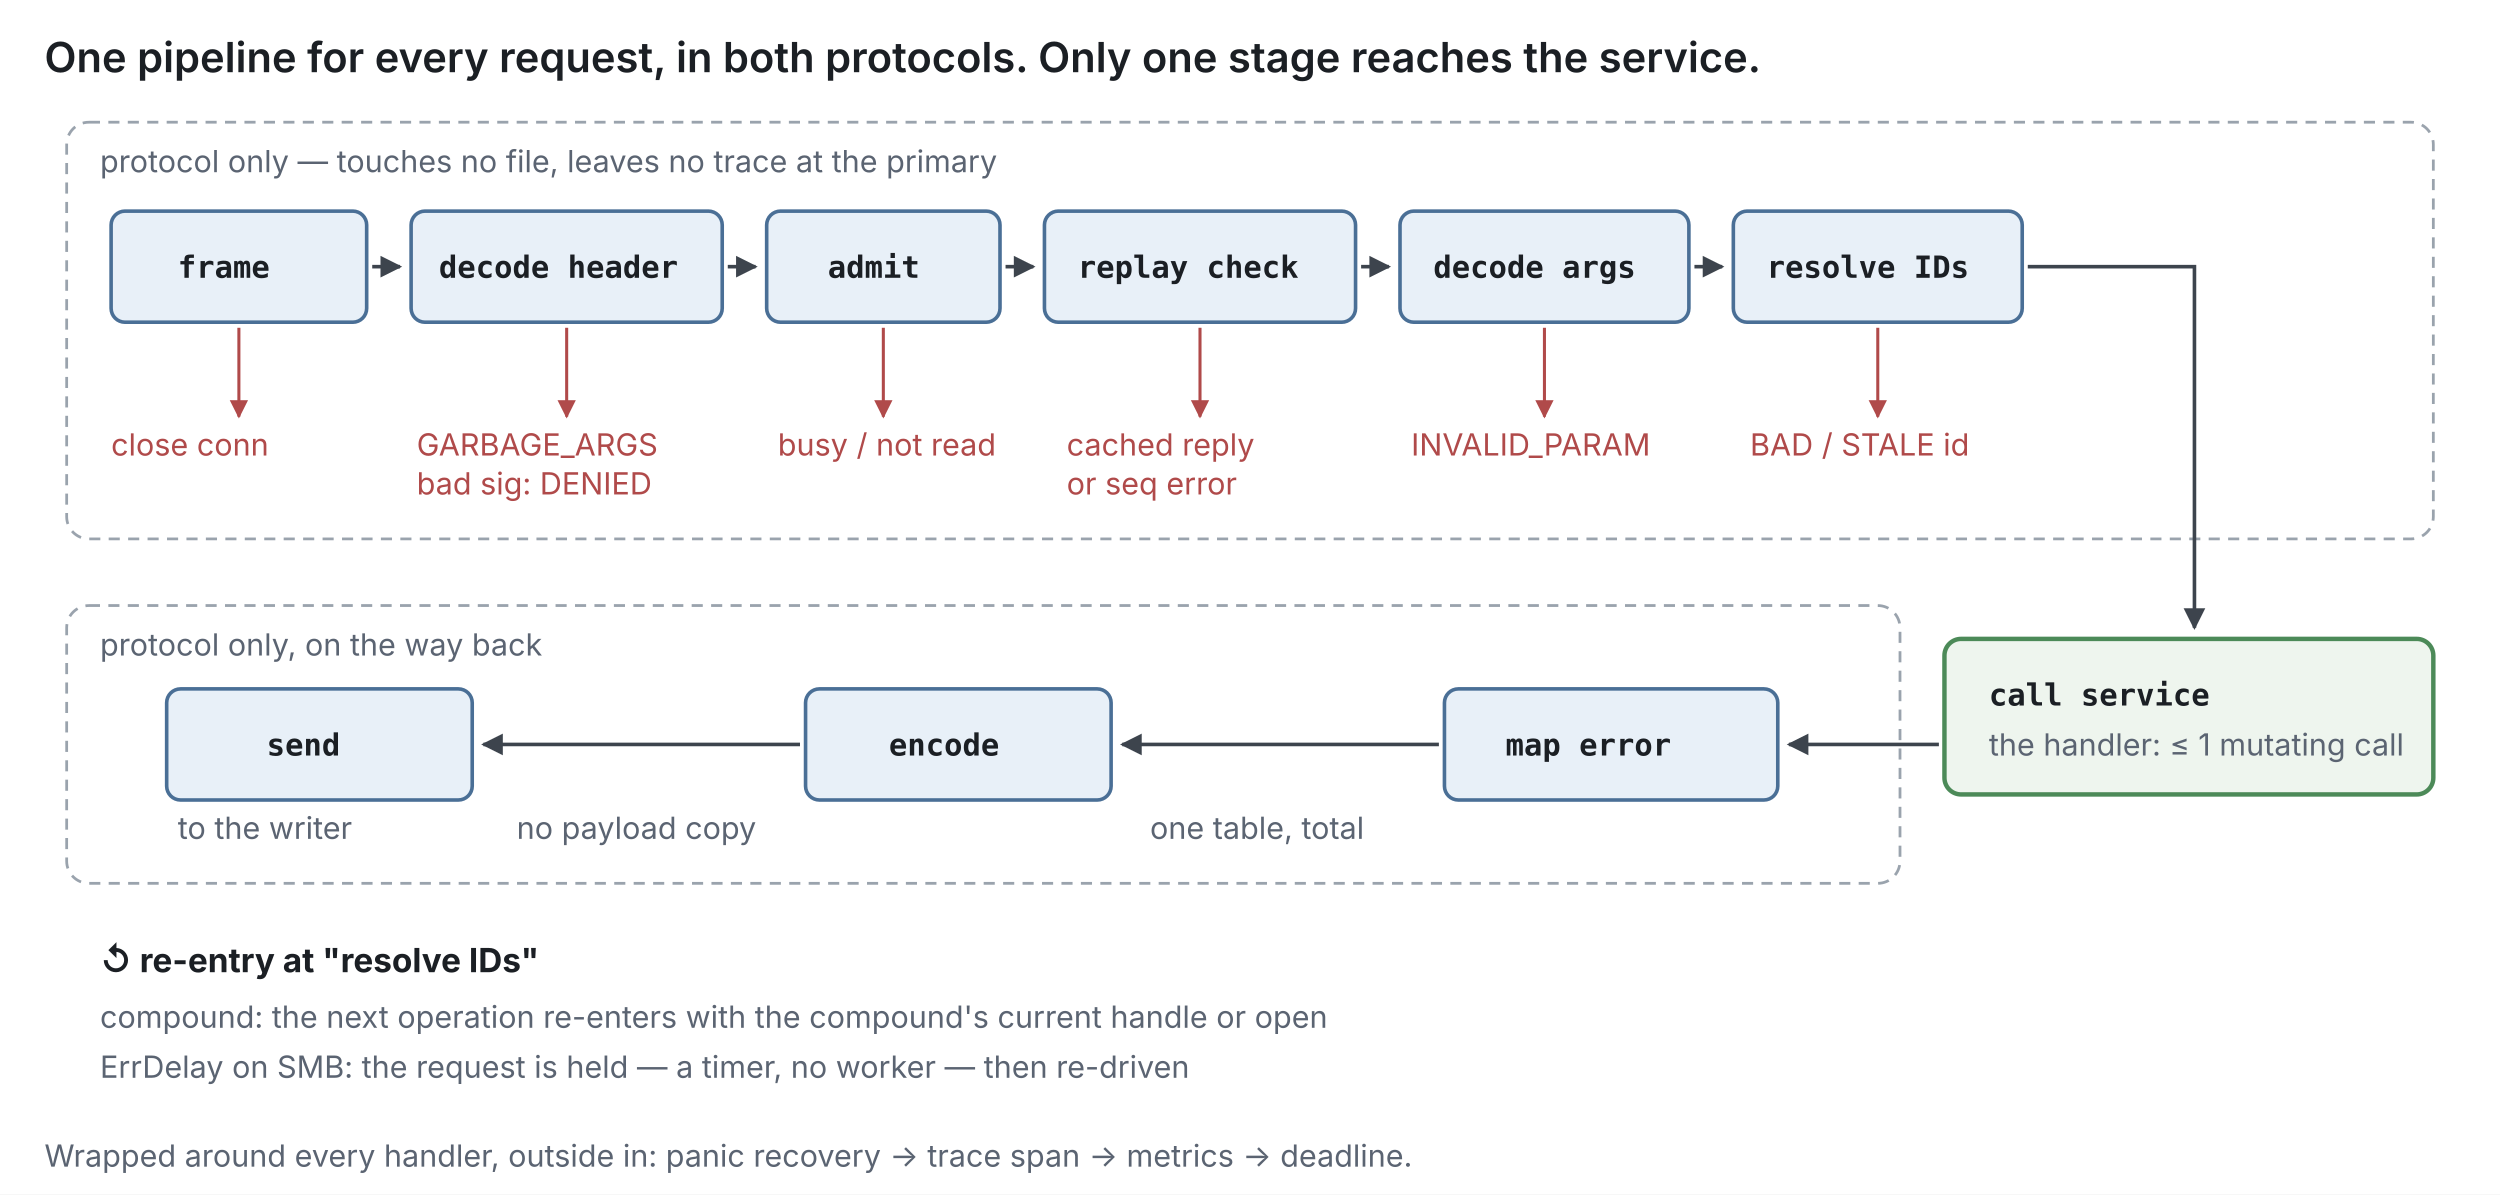
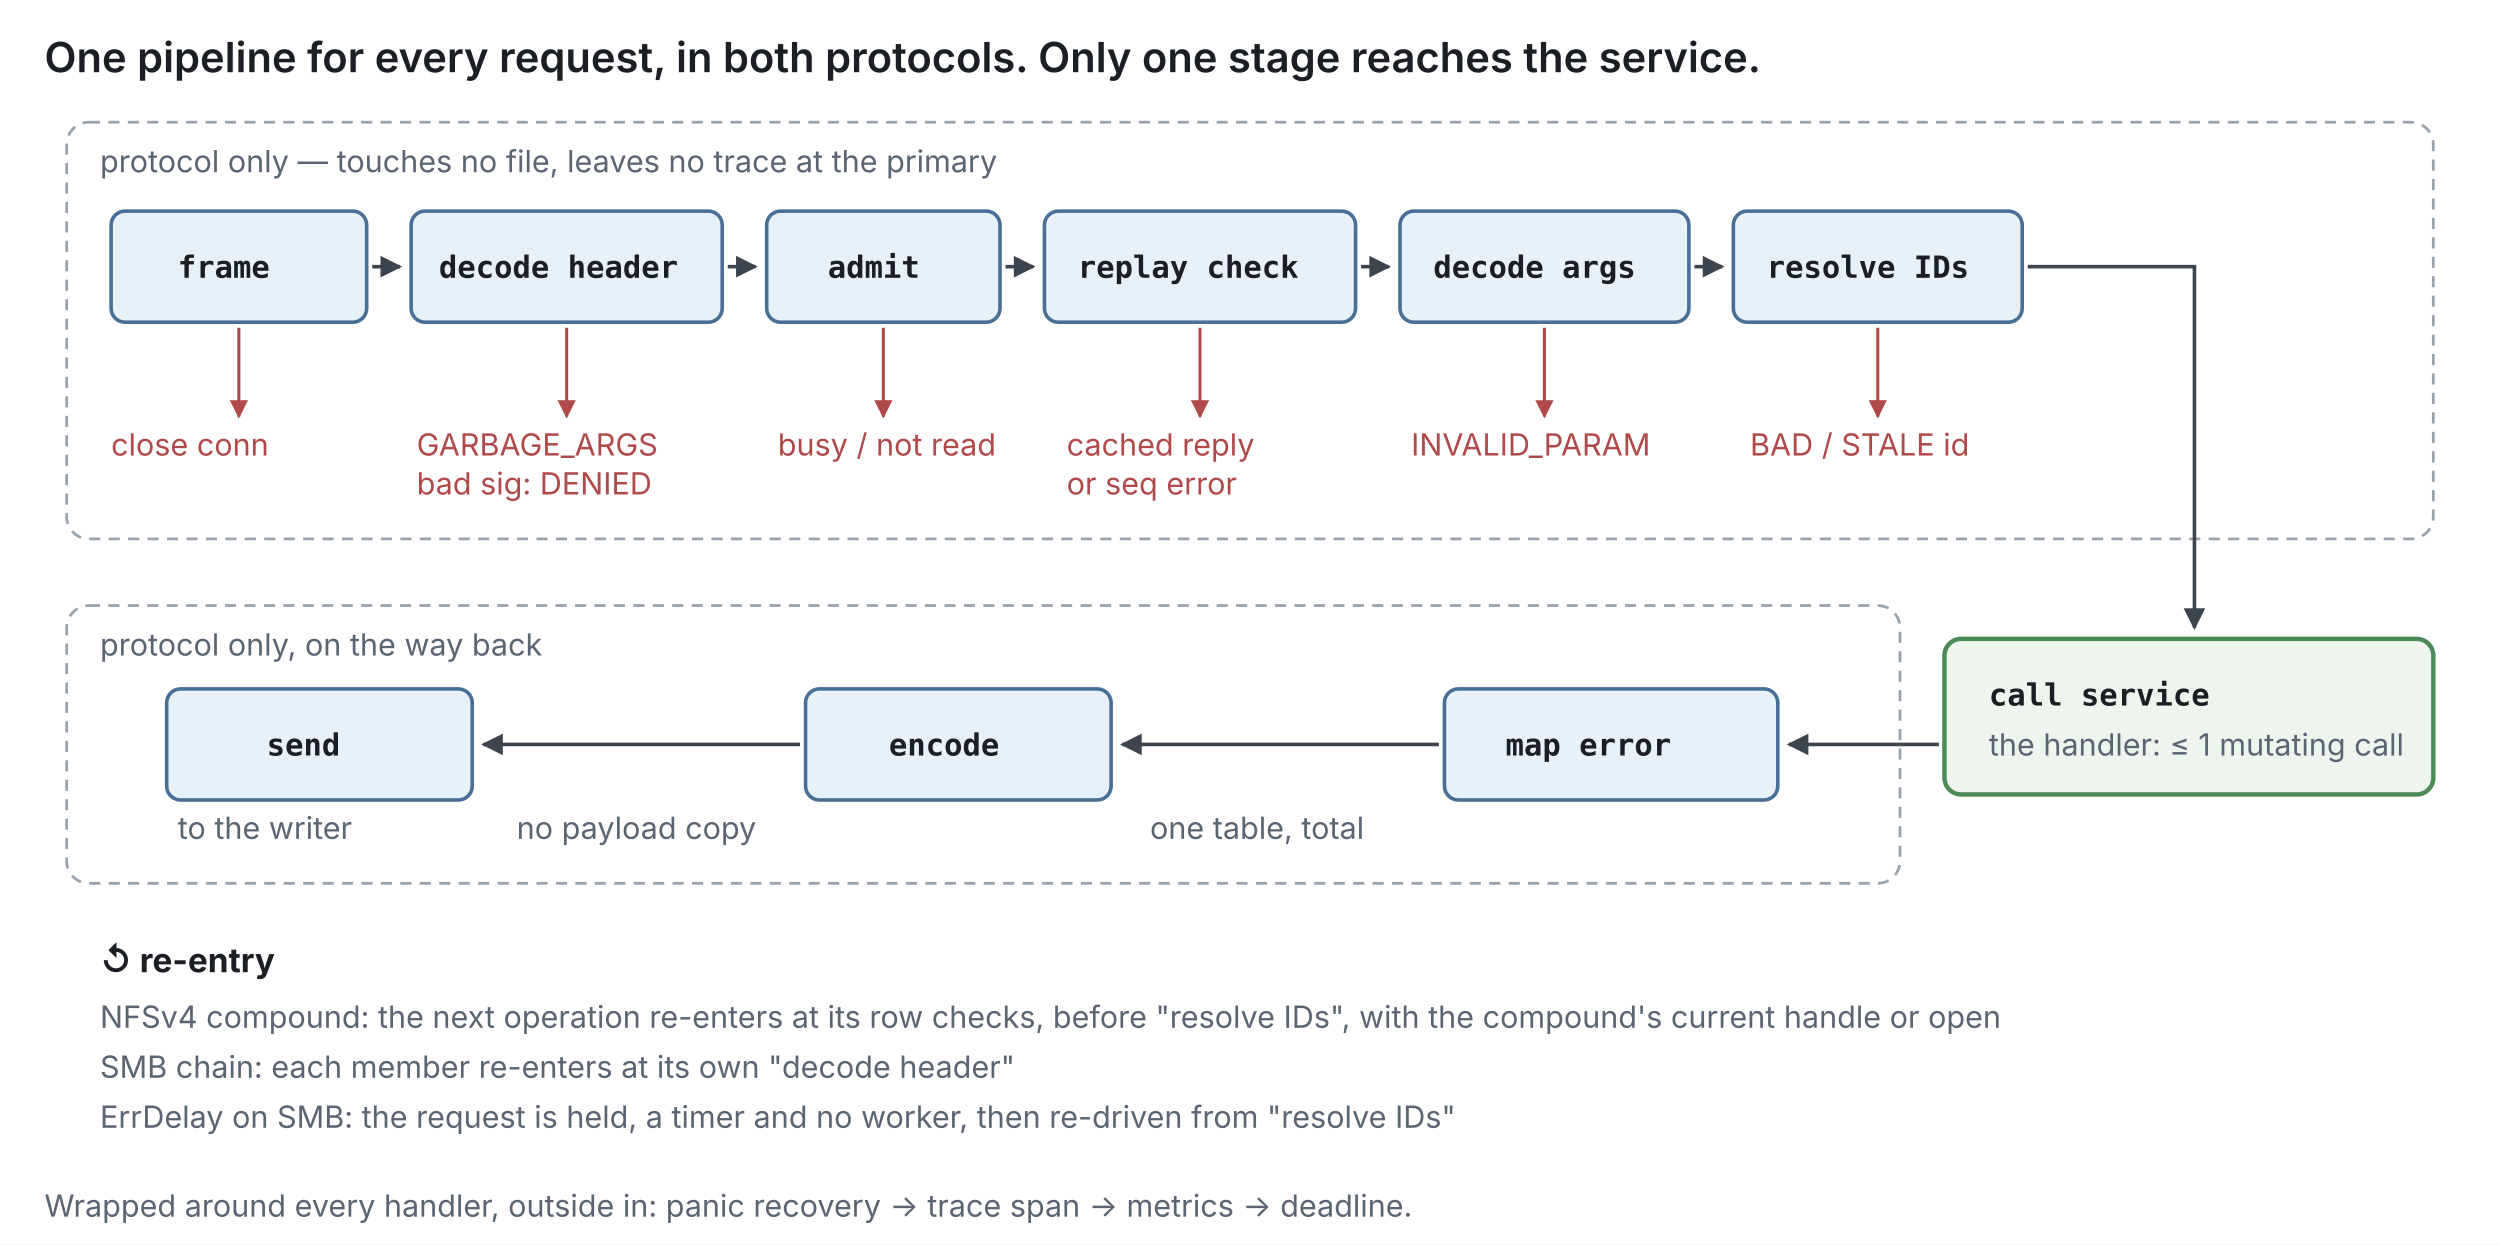
- <svg xmlns="http://www.w3.org/2000/svg" viewBox="0 0 900 430" width="900" height="430" font-family="system-ui,-apple-system,Segoe UI,sans-serif">
+ <svg xmlns="http://www.w3.org/2000/svg" viewBox="0 0 900 448" width="900" height="448" font-family="system-ui,-apple-system,Segoe UI,sans-serif">
  <defs>
    <marker id="a" viewBox="0 0 10 10" refX="9" refY="5" markerWidth="6" markerHeight="6" orient="auto-start-reverse">
      <path d="M0,0 L10,5 L0,10 z" fill="#3d444d" />
    </marker>
    <marker id="r" viewBox="0 0 10 10" refX="9" refY="5" markerWidth="6" markerHeight="6" orient="auto-start-reverse">
      <path d="M0,0 L10,5 L0,10 z" fill="#b04a4a" />
    </marker>
    <style>
      .t{font-size:15px;font-weight:600;fill:#1b1f24}.h{font-size:12px;font-weight:700;fill:#1b1f24}
      .s{font-size:11px;fill:#5b6472}.e{font-size:11px;fill:#b04a4a}
      .m{font-family:ui-monospace,SFMono-Regular,Menlo,monospace;font-size:11px;font-weight:600;fill:#1b1f24}
      .pr{fill:#e8f0f8;stroke:#4a6f96;stroke-width:1.3}
      .sv{fill:#eef5ee;stroke:#4c8a58;stroke-width:1.6}
      .ln{stroke:#3d444d;stroke-width:1.3;fill:none;marker-end:url(#a)}
      .ex{stroke:#b04a4a;stroke-width:1.1;fill:none;marker-end:url(#r)}
      .zone{fill:none;stroke:#9aa3ad;stroke-width:1;stroke-dasharray:4 3}
    </style>
  </defs>
-   <rect width="900" height="430" fill="#ffffff" />
+   <rect width="900" height="448" fill="#ffffff" />
  <text x="16" y="26" class="t">One pipeline for every request, in both protocols. Only one stage reaches the service.</text>
  <rect x="24" y="44" width="852" height="150" rx="8" class="zone" />
  <text x="36" y="62" class="s">protocol only — touches no file, leaves no trace at the primary</text>
  <rect x="40" y="76" width="92" height="40" rx="5" class="pr" />
  <text x="64" y="100" class="m">frame</text>
  <rect x="148" y="76" width="112" height="40" rx="5" class="pr" />
  <text x="158" y="100" class="m">decode header</text>
  <rect x="276" y="76" width="84" height="40" rx="5" class="pr" />
  <text x="298" y="100" class="m">admit</text>
  <rect x="376" y="76" width="112" height="40" rx="5" class="pr" />
  <text x="388" y="100" class="m">replay check</text>
  <rect x="504" y="76" width="104" height="40" rx="5" class="pr" />
  <text x="516" y="100" class="m">decode args</text>
  <rect x="624" y="76" width="104" height="40" rx="5" class="pr" />
  <text x="636" y="100" class="m">resolve IDs</text>
  <path d="M134,96 L144,96" class="ln" />
  <path d="M262,96 L272,96" class="ln" />
  <path d="M362,96 L372,96" class="ln" />
  <path d="M490,96 L500,96" class="ln" />
  <path d="M610,96 L620,96" class="ln" />
  <path d="M730,96 L790,96 L790,226" class="ln" />
  <path d="M86,118 L86,150" class="ex" />
  <text x="40" y="164" class="e">close conn</text>
  <path d="M204,118 L204,150" class="ex" />
  <text x="150" y="164" class="e">GARBAGE_ARGS</text>
  <text x="150" y="178" class="e">bad sig: DENIED</text>
  <path d="M318,118 L318,150" class="ex" />
  <text x="280" y="164" class="e">busy / not read</text>
  <path d="M432,118 L432,150" class="ex" />
  <text x="384" y="164" class="e">cached reply</text>
  <text x="384" y="178" class="e">or seq error</text>
  <path d="M556,118 L556,150" class="ex" />
  <text x="508" y="164" class="e">INVALID_PARAM</text>
  <path d="M676,118 L676,150" class="ex" />
  <text x="630" y="164" class="e">BAD / STALE id</text>
  <rect x="700" y="230" width="176" height="56" rx="6" class="sv" />
  <text x="716" y="254" class="m">call service</text>
  <text x="716" y="272" class="s">the handler: ≤ 1 mutating call</text>
  <rect x="24" y="218" width="660" height="100" rx="8" class="zone" />
  <text x="36" y="236" class="s">protocol only, on the way back</text>
  <rect x="520" y="248" width="120" height="40" rx="5" class="pr" />
  <text x="542" y="272" class="m">map error</text>
  <rect x="290" y="248" width="110" height="40" rx="5" class="pr" />
  <text x="320" y="272" class="m">encode</text>
  <rect x="60" y="248" width="110" height="40" rx="5" class="pr" />
  <text x="96" y="272" class="m">send</text>
  <path d="M698,268 L644,268" class="ln" />
  <path d="M518,268 L404,268" class="ln" />
  <path d="M288,268 L174,268" class="ln" />
  <text x="414" y="302" class="s">one table, total</text>
  <text x="186" y="302" class="s">no payload copy</text>
  <text x="64" y="302" class="s">to the writer</text>
-   <text x="36" y="350" class="h">↺ re-entry at "resolve IDs"</text>
-   <text x="36" y="370" class="s">compound: the next operation re-enters with the compound's current handle or open</text>
-   <text x="36" y="388" class="s">ErrDelay on SMB: the request is held — a timer, no worker — then re-driven</text>
-   <text x="16" y="420" class="s">Wrapped around every handler, outside in: panic recovery → trace span → metrics → deadline.</text>
+   <text x="36" y="350" class="h">↺ re-entry</text>
+   <text x="36" y="370" class="s">NFSv4 compound: the next operation re-enters at its row checks, before "resolve IDs", with the compound's current handle or open</text>
+   <text x="36" y="388" class="s">SMB chain: each member re-enters at its own "decode header"</text>
+   <text x="36" y="406" class="s">ErrDelay on SMB: the request is held, a timer and no worker, then re-driven from "resolve IDs"</text>
+   <text x="16" y="438" class="s">Wrapped around every handler, outside in: panic recovery → trace span → metrics → deadline.</text>
</svg>
